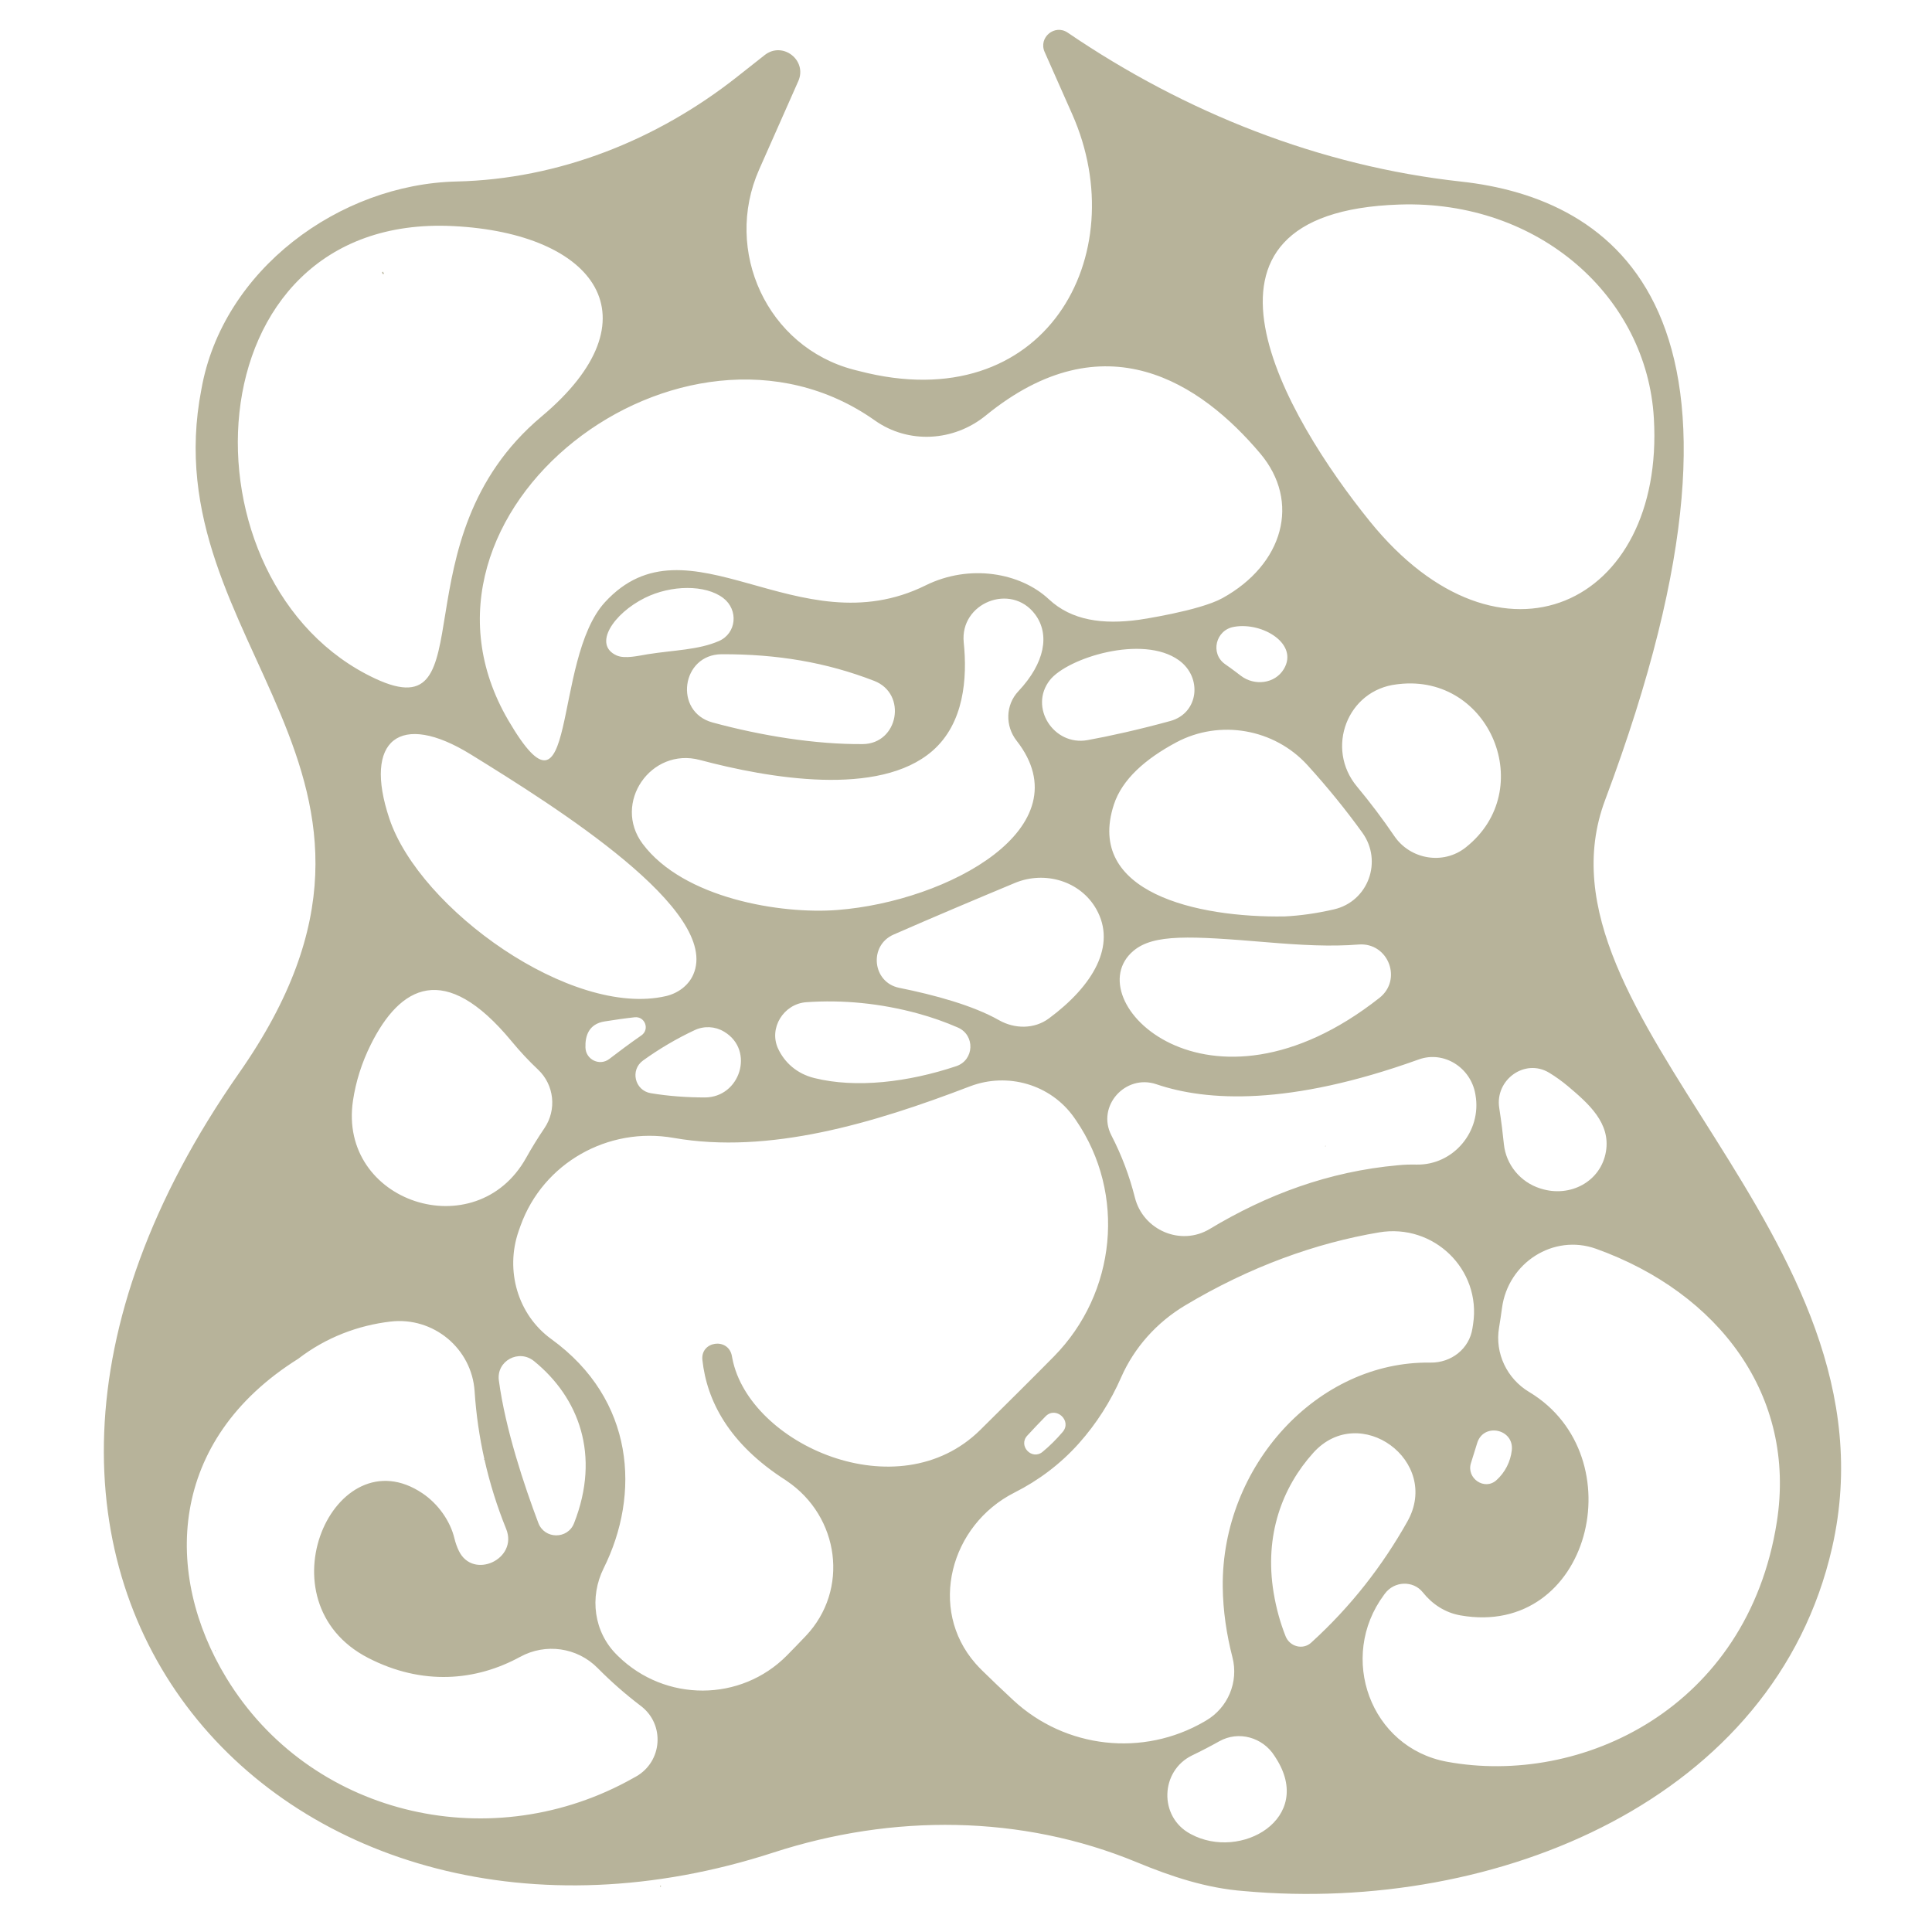
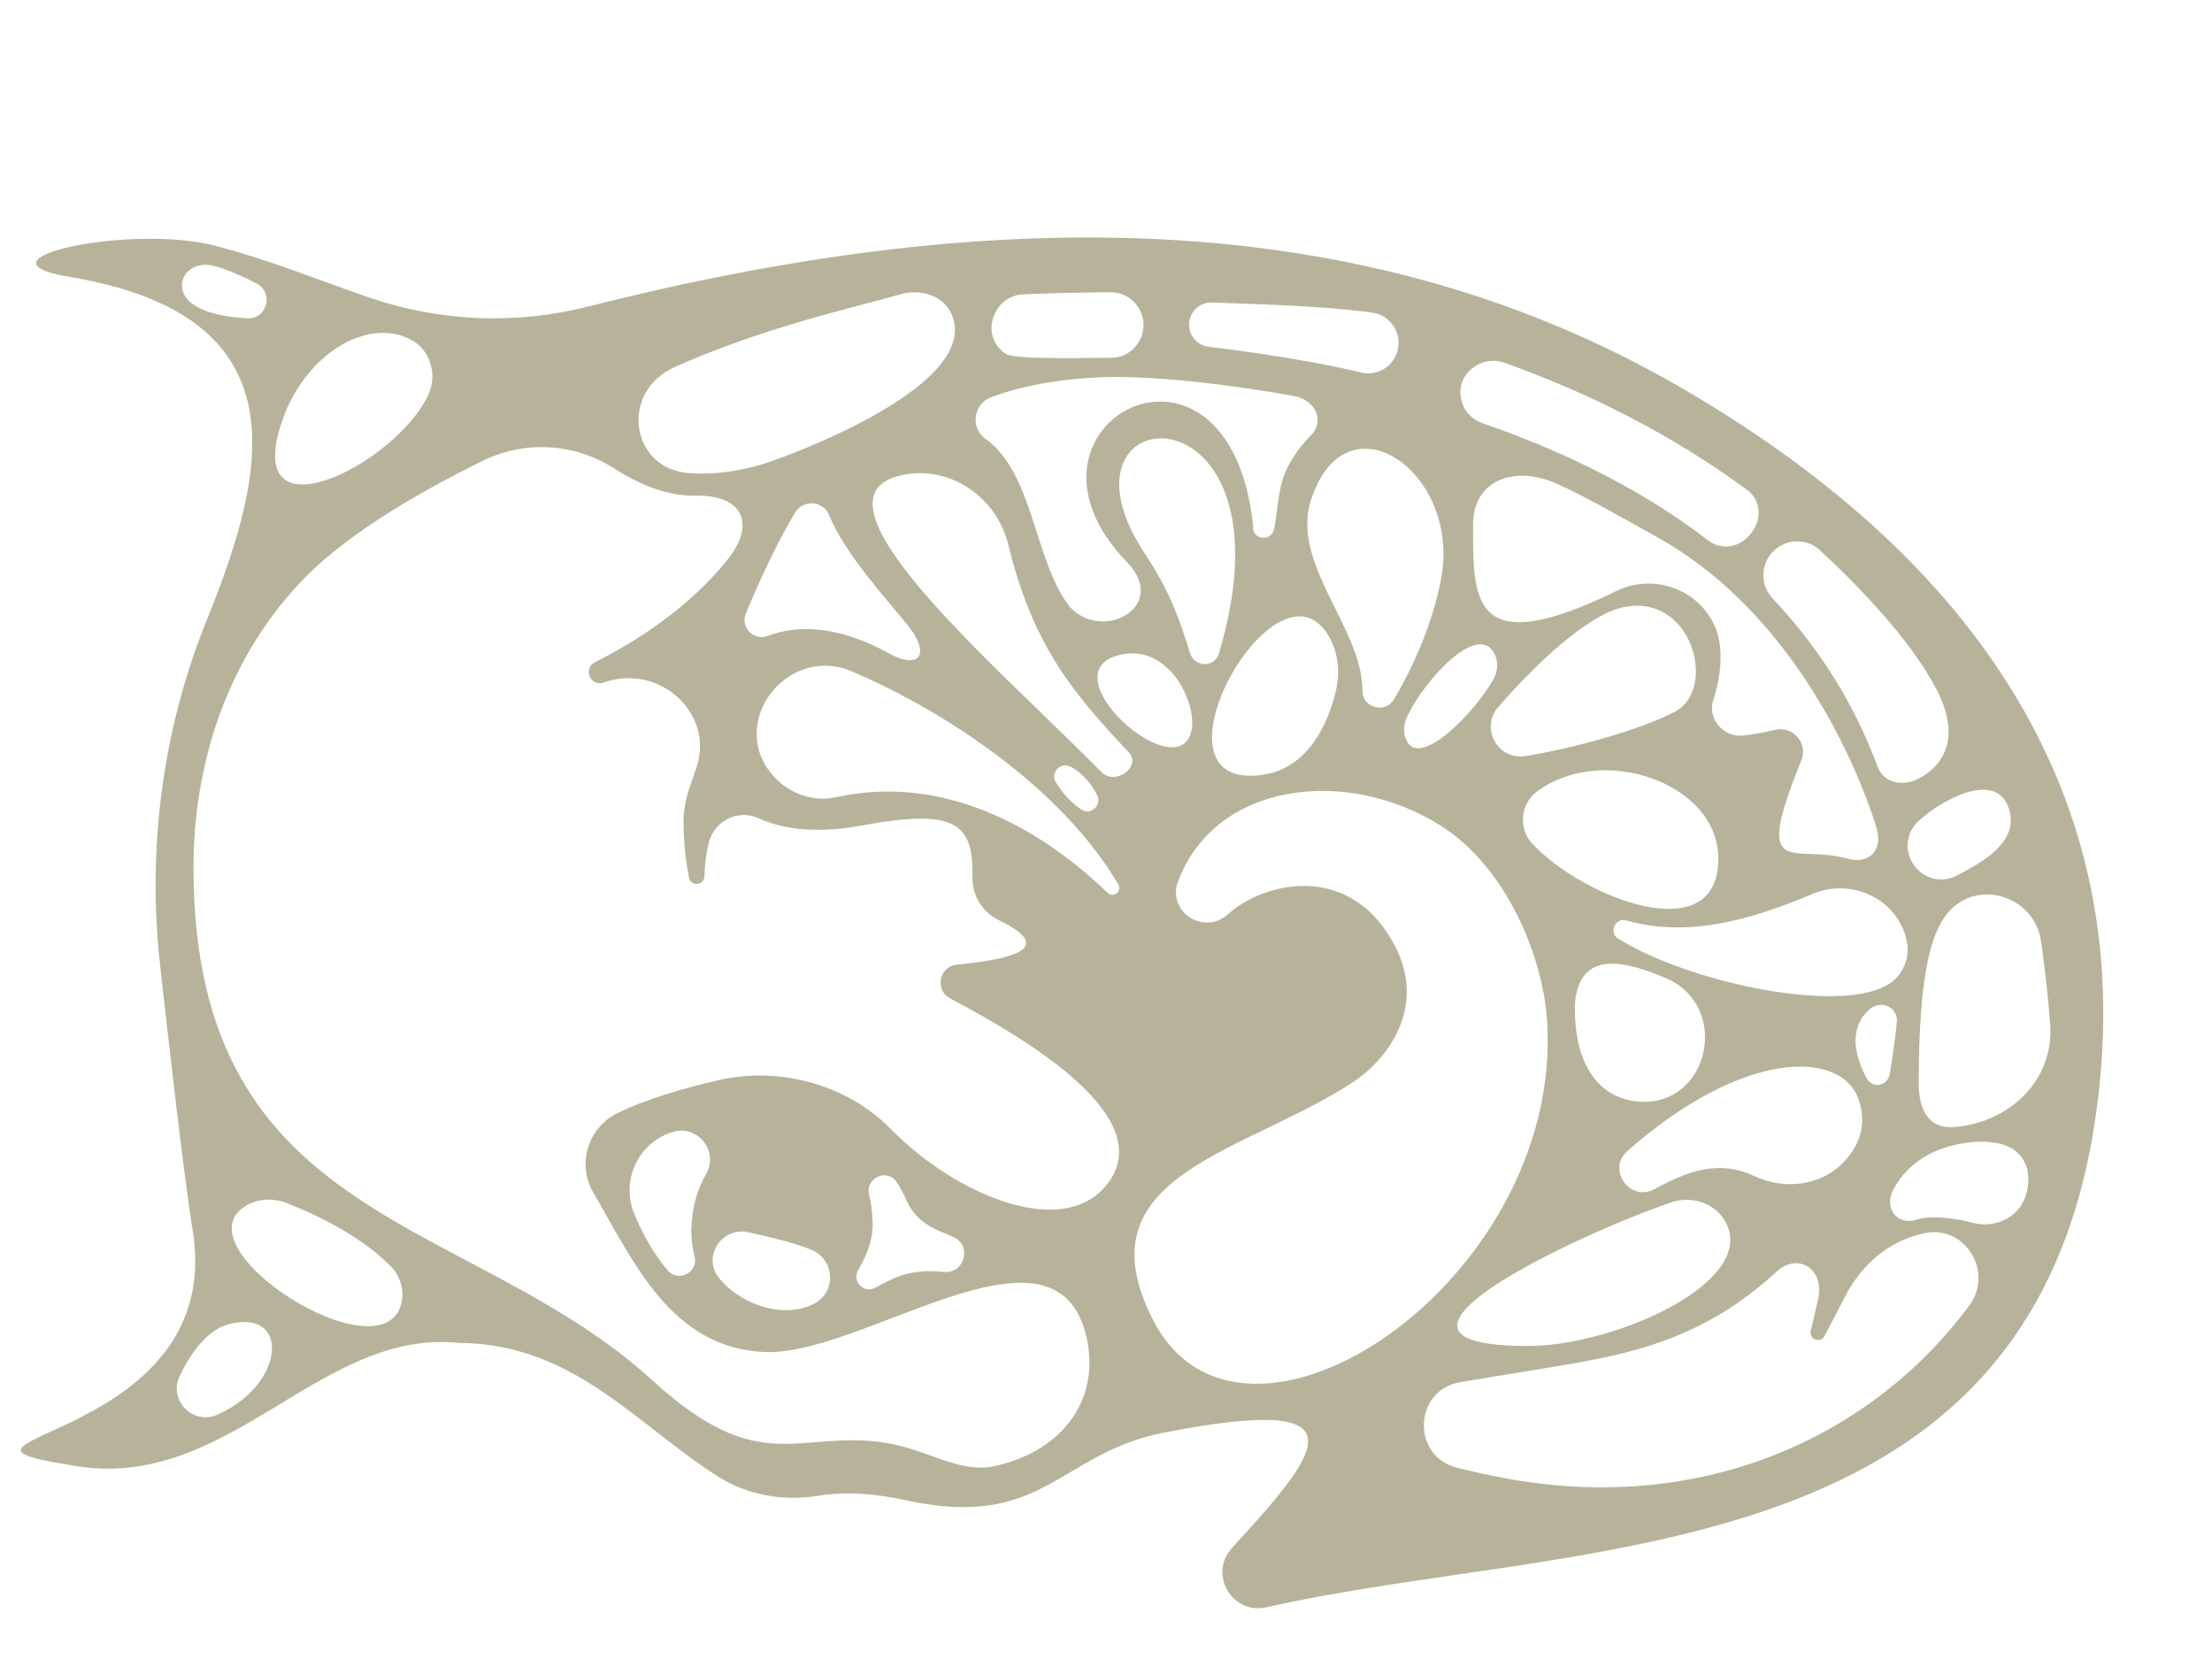
- <svg xmlns="http://www.w3.org/2000/svg" version="1.1" id="Layer_1" x="0px" y="0px" viewBox="0 0 1000 1000" style="enable-background:new 0 0 1000 1000;" xml:space="preserve">
+ <svg xmlns="http://www.w3.org/2000/svg" version="1.1" id="Layer_1" x="0px" y="0px" viewBox="0 0 1327.2 1000" style="enable-background:new 0 0 1327.2 1000;" xml:space="preserve">
  <style type="text/css">
	.st0{fill:#B7B39A;}
</style>
-   <g>
-     <path class="st0" d="M830.82,414.06c95.36-254.23,3.34-311.55-74.55-320.07c-73.16-8-142.79-35.67-203.62-77.09h0   c-6.73-4.59-15.26,2.52-11.96,9.97l14.29,32.25c32.29,72.89-13.97,158.1-110.36,132.92c-0.64-0.17-1.28-0.32-1.93-0.48   c-0.29-0.08-0.59-0.15-0.88-0.23c-44.66-11.71-67.57-61.4-48.87-103.61l20.25-45.71c4.79-10.82-8.1-20.83-17.4-13.5l-14.34,11.31   c-41.52,32.75-92.22,52.91-145.09,54.12c-60.67,1.39-121.21,45.71-132.12,107.56C78.35,334.46,233,399.2,123.77,555.36   c-184.95,264.38,27.53,484.46,276.61,403.49c61.52-20,128.28-19.68,188.05,5.06c17.8,7.37,36.02,13.45,55.56,14.92   c131.14,11.81,274.63-47.65,304.29-177.71C985.31,638.78,788.58,526.67,830.82,414.06z M724.35,105.87   c72.36-2.39,128.14,47.9,131.69,110.71c5.61,96.4-79.16,137.17-147.01,53.27C665.73,216.3,602.69,109.88,724.35,105.87z    M776,573.44c-2.26-14.57,13.31-25.84,25.9-18.16c3.36,2.04,6.58,4.36,9.65,6.93c10.74,9.05,22.15,19.1,19.69,33.8   c-2.61,15.59-18.53,23.99-33.61,19.24c-0.12-0.04-0.24-0.08-0.37-0.11c-10.29-3.22-17.78-12.28-18.86-23   c-0.29-2.9-0.62-5.81-0.99-8.72C776.98,580.06,776.51,576.73,776,573.44z M782.5,750.69c-0.66,5.83-3.48,11.47-7.99,15.49   c-6.13,5.46-15.59-1.01-13.16-8.85l3.25-10.45C767.91,736.23,783.76,739.61,782.5,750.69z M575.26,587.68   c-7.8-15.06,7.18-31.9,23.25-26.49l0.17,0.06c25.97,8.79,68.49,11.25,135.47-12.81c0.08-0.03,0.16-0.06,0.24-0.09   c12.99-4.62,26.79,4.21,29.21,17.78c0.04,0.21,0.07,0.42,0.11,0.63c3.31,18.8-11.42,36.41-30.51,36.03   c-3.34-0.07-6.53,0.03-9.5,0.33c-35.96,3.21-68.06,15.25-97.56,33c-14.95,9-34.46,0.66-38.72-16.27   C584.63,608.75,580.57,597.93,575.26,587.68z M272.31,599.32c-25.96,46.47-97.48,23.02-89.61-29.63   c1.46-9.76,4.49-19.54,9.24-29.06c15.14-30.36,38.19-43.61,72.87-1.65c4.43,5.36,9,10.24,13.69,14.65   c8.41,7.93,9.76,20.82,3.26,30.37l0,0C278.36,589.01,275.22,594.11,272.31,599.32z M276.43,704.52   c23.03,18.72,34.63,48.49,20.68,83.94c-3.31,8.4-15.27,8.28-18.46-0.16c-7.19-19.06-17.06-48.42-20.44-73.8   C256.86,704.41,268.53,698.1,276.43,704.52z M201.56,423.79c-13.73-40.92,5.45-55.96,42.17-33.27   c44,27.19,129.67,80.84,115.1,113.94c-2.52,5.73-8.01,9.69-14.1,11.11C295.87,526.91,217.29,470.66,201.56,423.79z M372.05,331.83   c-10.66,4.61-23.09,4.63-36.77,6.8c-4.64,0.74-11.84,2.55-16.12,0.63c-12.39-5.57-1.69-21.69,14.61-29.79   c13.6-6.76,31.35-6.97,40.58,0.07C382.34,315.64,381.28,327.84,372.05,331.83z M452.48,352.42c17.22,6.68,12.56,32.56-5.91,32.72   c-24.44,0.21-52.36-4.29-77.77-11.19c-20.2-5.49-16.17-35.25,4.76-35.32C402.14,338.54,427.56,342.76,452.48,352.42z    M312.94,528.69c5.56-0.88,10.72-1.63,15.56-2.15c5.35-0.58,7.91,6.31,3.49,9.37c-5.97,4.14-11.93,8.6-16.62,12.21   c-4.96,3.81-12.12,0.39-12.34-5.86C302.81,536.17,304.74,529.99,312.94,528.69z M374.71,533.95c0.11,0.07,0.22,0.13,0.33,0.2   c15.66,9.59,8.08,33.93-10.29,33.89c-9.17-0.02-18.76-0.67-27.92-2.21c-8.29-1.39-10.81-12.01-3.99-16.92   c8.44-6.08,17.4-11.34,26.75-15.73C364.42,530.92,370.14,531.2,374.71,533.95z M332.62,436.74c-15.72-21.04,4.26-50.14,29.64-43.38   c35.74,9.51,92.66,19.31,120.31-4.66c16.53-14.33,18.15-37.84,16.26-56.12c-2.13-20.55,24.49-31.15,36.9-14.64   c7.78,10.35,5.16,25.19-8.63,39.85c-6.66,7.07-6.9,17.95-0.91,25.6c35.11,44.88-35.38,83.14-92.64,87.61   C404.16,473.33,353.72,464.99,332.62,436.74z M664.93,474.34c-45.34,0.74-103.25-12.34-88.39-57.89   c4.28-13.11,16.38-23.7,32.31-32.21c22.52-12.02,50.73-7.06,67.91,11.82c0.09,0.1,0.18,0.2,0.27,0.3   c10.24,11.29,19.6,22.83,28.11,34.62c10.66,14.77,3.07,35.62-14.68,39.71C681.72,472.71,673.11,473.95,664.93,474.34z    M713.98,516.52c-88.84,69.94-157.12,0.89-127.36-24.33c10.48-8.88,29.42-7.79,69.4-4.46c17.35,1.45,32.74,2.31,47.17,1.15   c7.79-0.62,13.57,4.06,15.79,10.07C721.12,504.77,719.93,511.84,713.98,516.52z M664.49,346.33c-4.59,7.61-15.19,8.85-22.24,3.43   c-0.88-0.68-1.76-1.35-2.65-2.01c-1.8-1.36-3.63-2.68-5.48-3.97c-7.86-5.51-4.9-17.71,4.56-19.32c0.09-0.02,0.19-0.03,0.28-0.05   C653.55,321.93,672.34,333.32,664.49,346.33z M610.22,341.77c12.3,8.9,10.21,27.38-4.43,31.41c-16.06,4.42-31.8,7.91-42.92,9.91   c-17.5,3.14-30.45-17.1-19.46-31.07C552.45,340.53,591.53,328.25,610.22,341.77z M402.75,542.79   c-4.96-10.65,2.87-23.22,14.59-24.05c18.85-1.32,38.34,0.53,57.88,5.87c7.16,1.96,14.01,4.38,20.53,7.22   c9.09,3.94,8.57,16.9-0.83,20.03c-24.94,8.32-51.81,11.51-73.43,6.14C412.38,555.74,406.06,549.9,402.75,542.79z M462.51,483.74   c21.1-9.24,42.26-18.16,62.78-26.72c15.44-6.44,33.84-1.08,42.11,13.47c10.73,18.88-1.72,39.78-24.45,56.62   c-7.55,5.6-17.7,5.56-25.88,0.93c-13.46-7.63-33.25-13.04-51.68-16.75C451.52,508.48,449.55,489.42,462.51,483.74z M758.81,438.5   c-0.07,0.06-0.15,0.12-0.22,0.17c-11.53,9.13-28.61,6.24-36.89-5.92c-6-8.82-12.45-17.37-19.35-25.66   c-16.47-19.78-4.98-49.93,20.59-52.88c0.37-0.04,0.74-0.08,1.1-0.13C771.35,348.73,796.08,408.86,758.81,438.5z M452.82,217.62   c17.44,12.34,40.88,10.94,57.44-2.57c61.56-50.2,111.35-16.66,141.98,19.6c21.21,25.1,11.97,57.59-19.53,74.95   c-12,6.62-43.15,11.19-43.15,11.19c-18.72,2.56-34.85,0.44-46.68-10.62c-14.65-13.71-40.95-18.48-63.8-7.17   c-66.04,32.67-122.91-38.2-165.95,8.69c-27.62,30.1-14,122.7-49.99,61.21C200.01,265.02,353.64,147.47,452.82,217.62z    M234.5,117.02c73.72,3.64,106.5,47.67,45.8,98.57c-75.94,63.69-28.07,162.68-85.97,135.7C90.82,303.07,96.7,110.21,234.5,117.02z    M324.41,922.17c-72.83,38.87-164.3,16.86-207.23-53.66c-32.69-53.7-30.36-122.87,37.17-165.2c14.48-11.14,31.07-17.31,47.79-19.27   c22.12-2.6,42.07,13.88,43.52,36.11c0.77,11.84,2.47,23.61,5.07,35.2c-0.13-0.07-0.23-0.07-0.25,0.25l0.3-0.05   c2.75,12.2,6.49,24.18,11.2,35.79c6.36,15.66-17.2,26.58-24.5,11.34c-0.96-2-1.72-4.14-2.26-6.39   c-2.18-9.11-8.53-17.96-16.54-23.35c-45.39-30.57-84.58,56.08-28.15,85.18c28.09,14.49,55.84,11.96,78.68-0.53   c13.2-7.22,29.52-4.93,40.1,5.76c6.85,6.93,14.24,13.45,22.16,19.47l0.26,0.2c12.53,9.52,11.18,28.75-2.5,36.5   C327.63,920.43,326.02,921.31,324.41,922.17z M507.38,740.13c-42.53,42.04-119.67,7.37-128.31-36.95   c-0.09-0.44-0.17-0.89-0.25-1.33c-1.8-9.74-16.33-7.75-15.26,2.09c2.3,21.11,13.68,43.36,43.07,62.17c0.2,0.13,0.39,0.26,0.58,0.4   c27.34,18.44,32.52,56.4,9.82,80.31c-3.21,3.38-6.43,6.71-9.67,9.99c-23.94,24.25-63.08,24.24-87.42,0.39   c-0.22-0.21-0.43-0.43-0.65-0.64c-11.95-11.8-14.3-29.85-6.81-44.89c19.02-38.18,16.15-87.21-27.12-118.56   c-17.4-12.6-23.96-35.49-16.95-55.79l0.18-0.51c0.29-0.84,0.59-1.69,0.89-2.52c11.7-32.35,45.29-51.27,79.18-45.32   c49.32,8.66,103.49-7.56,153.08-26.56l0.32-0.12c19.53-7.45,41.83-0.98,53.87,16.11c0.36,0.51,0.71,1.02,1.06,1.53   c25.98,38,20.82,89.35-11.47,122.16C535.98,711.78,521.14,726.52,507.38,740.13z M550.04,741.17c-3.18,3.74-6.63,7.19-10.39,10.29   c-5.55,4.57-12.8-3.1-7.93-8.39c3.14-3.41,6.3-6.74,9.48-9.98C546.54,727.64,554.99,735.35,550.04,741.17z M508.44,864.73   c-1.25-1.22-2.44-2.48-3.58-3.78c-24.58-28.14-13.1-71.58,20.26-88.41c12.38-6.24,23.72-14.72,33.24-25.37   c9.26-10.36,16.54-21.93,21.93-34.23c6.8-15.52,18.51-28.5,33.04-37.2c33.66-20.16,67.82-32.37,100.54-37.87   c28.19-4.73,52.91,19.19,48.61,47.45c-0.12,0.77-0.23,1.52-0.35,2.26c-1.63,10.6-10.99,17.86-21.71,17.7   c-58.53-0.91-108.21,53.58-107.53,116.13c0.14,12.44,2.01,24.73,5.02,36.4c3.29,12.77-2.32,26.15-13.72,32.79l-0.77,0.45   c-31.76,18.49-71.9,14.01-98.87-10.96C518.83,874.78,513.43,869.62,508.44,864.73z M616.36,949.32c-0.13-0.07-0.26-0.14-0.39-0.21   c-16.21-8.8-15.48-32.55,1.14-40.55c4.76-2.29,9.44-4.72,14.04-7.3c9.96-5.57,22.46-2.03,28.55,7.62c0.22,0.35,0.45,0.7,0.67,1.05   C680.53,941.21,642.27,963.32,616.36,949.32z M659.23,824.37c-4.93-29.82,4.55-54.67,20.53-72.4   c24.01-26.63,66.28,4.25,48.72,35.52c-12.9,22.97-29.28,44.06-49.74,62.67c-0.03,0.03-0.06,0.05-0.08,0.08   c-4.3,3.91-11.12,2.07-13.25-3.35C662.65,839.92,660.56,832.42,659.23,824.37z M919.67,787.84   c-15.2,96.58-101.36,136.86-170.81,124.02c-39.56-7.32-56.51-54.06-32.51-86.36c0.12-0.16,0.24-0.33,0.36-0.49l0.13-0.17   c4.81-6.5,14.59-6.94,19.63-0.62c4.77,5.99,11.36,10.47,19.46,11.9c67.24,11.8,90.63-82.39,35.7-115.55l-0.21-0.12   c-11.43-6.88-17.73-20.01-15.53-33.16c0.57-3.43,1.09-6.86,1.55-10.32c3.13-23.32,26.56-38.53,48.71-30.59   C889.52,669.11,929.99,722.24,919.67,787.84z" />
-     <path class="st0" d="M341.7,976C341.35,977.26,342.85,976.06,341.7,976L341.7,976z" />
-     <path class="st0" d="M686.17,593.39l-0.1-0.48C685.87,593.2,685.7,593.34,686.17,593.39z" />
-     <path class="st0" d="M111.72,854.52l-0.2-0.51C111.42,854.33,111.17,854.63,111.72,854.52z" />
-     <path class="st0" d="M198.72,141.62c-0.27-0.48-0.57-1.49-0.95-0.61C197.95,141.58,198.18,142.3,198.72,141.62z" />
-   </g>
+   <path class="st0" d="M1008.77,232.66C812.14,118.57,585.04,125.12,352.6,183.98c-43.22,10.95-88.72,9.02-130.9-5.41  c-29.91-10.23-59.8-22.62-92.41-31.09c-51.53-13.38-150.85,8.42-86.78,18.77c138.96,23.67,118.45,114.8,81.61,205.62  c-26.69,65.82-35.93,137.4-27.99,207.99c6.3,56,13.6,119.9,19,155.58C139.04,865.3-59.19,862.86,40.99,878.8  c95.02,18.92,149.24-81.61,234.12-73.1c68.79,0.39,106.16,48.62,155.33,79.97c17.73,11.31,39.16,15.14,59.93,11.85  c18.7-2.96,35.99-1.13,53.76,2.72c82.08,17.75,91.15-28.33,154.31-40.69c122.68-24,93.93,11.26,40.82,69.11  c-14.42,15.71-0.04,40.41,20.75,35.67c182.69-41.6,452.58-18.49,496.17-286.67C1290,469.7,1171.55,327.11,1008.77,232.66z   M1204.89,483.99c8,21.1-16.3,33.7-31.03,41.44c-8.92,4.69-19.94,1.81-25.59-6.53c-0.09-0.14-0.19-0.27-0.28-0.41  c-5.57-8.23-4.2-19.28,3.17-25.94C1166.26,478.9,1196.93,463,1204.89,483.99z M1062.51,332.39c7.34-9.06,20.84-10.2,29.4-2.29  c20.87,19.27,55.77,54.38,71.22,85.98c10.35,21.17,7.63,39.95-10.84,50.53c-9.76,5.59-21.92,3.77-25.81-6.79  c-5.84-15.83-13.06-31.22-21.82-46.14c-11.87-20.21-25.65-38.28-41.02-54.55C1056.63,351.71,1056.09,340.32,1062.51,332.39z   M714.12,392.07c-6.4-20.34-11.83-36.69-27.3-60.06c-63.44-95.85,94.11-105.82,44.42,60.38  C728.75,400.69,716.72,400.35,714.12,392.07z M715.1,437.07c-5.83,37.23-82.51-28.25-47.5-42.84  C698.98,382.59,717.7,419.48,715.1,437.07z M797.73,382.57c5.07,9.23,6.34,20.09,4.12,30.38c-5.05,23.38-18.21,47.21-42.3,51.61  C680.94,478.39,766.45,325.63,797.73,382.57z M786.69,299.69c21.2-64.78,91.18-15.78,77.66,49.18  c-5.12,25.49-16.01,50.62-27.93,70.64c-5.32,8.94-19.01,5.25-18.98-5.16C817.54,376.93,774.1,338.14,786.69,299.69z M844.06,430.53  c8.98-20.29,42.53-58.72,52.74-37.98c2.33,4.74,1.84,10.38-0.73,15c-11.2,20.12-46.64,56.65-53,34.49  C841.98,438.23,842.46,434.14,844.06,430.53z M1064.81,437.94c-6.13,1.51-12.47,2.59-18.45,3.36c-12.11,1.55-22.18-9.97-18.35-21.56  c3.54-10.7,5.06-21.63,4.01-31.81c-3.06-29.65-35.52-46.38-62.3-33.28c-88.05,43.05-85.75,3.97-85.88-39.6  c-0.08-27.71,25.63-36.09,50.83-24.57c19.15,8.75,39.84,20.87,58.57,31.2c99.32,54.75,132.99,176.05,133.06,176.35  c3.05,12.6-5.19,20.65-17.67,17.13c-32.4-9.14-57.7,14.4-27.82-58.95C1085.03,445.83,1075.68,435.25,1064.81,437.94z M898.87,424.28  c22.23-25.62,53.12-54.7,74.05-59.71c41.93-10.04,58.07,48.6,32.08,62.42c-18.57,9.87-57.5,21.41-89.78,26.65  C898.75,456.31,887.94,436.88,898.87,424.28z M922.13,474.95c38.69-29.02,108.82-5.66,108.86,40.27  c0.05,55.45-81.41,23.33-111.51-8.92C910.9,497.1,912.06,482.5,922.13,474.95z M999.44,586.83c39.39,16.67,26.33,77.44-16.31,74.12  c-20.62-1.61-39.35-18.24-38.13-59.47C948.24,569.39,975.4,576.66,999.44,586.83z M1002.66,721.43c12.76-4.39,27.46,0.7,33.27,12.88  c16.7,34.99-63.68,71.27-114.89,73.19C801.06,809.36,943.3,741.87,1002.66,721.43z M992.77,713.44  c-14.73,8.07-28.93-11.74-16.32-22.85c69.85-61.57,127.87-60.2,138.37-31.79c3.88,10.5,4.4,23.64-7.26,37  c-13.64,15.63-36.33,18.63-55.09,9.78C1030.97,695.44,1011.83,703.01,992.77,713.44z M1123.69,604.27c6.65-4,15.07,1,14.41,8.73  c-0.72,8.43-2.4,20.09-4.2,31.26c-1.16,7.24-10.39,9.57-14.2,2.24C1103.41,615.17,1123.69,604.27,1123.69,604.27z M1139.27,585.02  c-19.96,27.02-122.59,6.64-168.33-21.83c-5.9-3.67-1.79-12.81,4.89-10.93c37,10.41,74.21-0.09,111.75-15.93  c21.59-9.11,47.2,1.14,55.08,23.21C1146.6,570.61,1143.97,578.67,1139.27,585.02z M902.57,217.63  c52.12,18.58,101.27,43.62,145.81,76.4c8.7,6.41,8.87,18.68,1.61,26.69c-0.18,0.2-0.36,0.4-0.53,0.6c-6.27,7.4-16.91,8.82-24.59,2.9  c-21.44-16.53-44.93-30.75-70-43.17c-21.29-10.55-43.12-19.44-65.34-27.12c-5.84-2.02-10.53-6.59-12.33-12.49  c-0.14-0.46-0.27-0.93-0.4-1.4C872.96,225.3,888.21,212.51,902.57,217.63z M727.37,181.48c24.85,1.08,63.07,1.67,95.81,6.05  c11.79,1.58,19.03,13.71,14.72,24.8v0c-3.34,8.62-12.58,13.41-21.54,11.14c-24.91-6.29-65.38-12.35-91.16-15.42  c-8.49-1.01-13.85-9.64-10.99-17.7v0C716.17,184.82,721.51,181.23,727.37,181.48z M614.11,176.6c15.24-0.63,34.12-1.21,52.28-1.23  c7.87-0.01,15,4.65,18.11,11.87v0c5.57,12.91-3.82,27.31-17.87,27.44c-26.87,0.26-58.76,0.77-63.39-2.47l-0.12-0.08  c-0.12-0.08-0.23-0.16-0.35-0.25C587.85,201.17,595.74,177.36,614.11,176.6z M594.76,238.29c21.58-8.15,47.85-11.51,69.56-12.04  c30.63-0.75,77.61,5.04,111.98,11.34c12.6,2.31,19.12,14.65,10.1,23.75c-6.05,6.1-10.69,12.85-13.88,19.06  c-6.36,12.38-5.78,28.53-8.27,37.59c-2.01,7.34-13.18,5.52-12.37-2.05c0.01-0.08,0.04-0.16,0.03-0.25  c-14.36-135.86-156.44-60.7-75.11,22.23c24.32,26.16-15.25,47.56-34.93,26.2c-21.47-27.48-21.58-80.28-50.71-100.95  C581.92,256.59,584.14,242.3,594.76,238.29z M540.26,176.58c14.23-4.05,29.28,2.23,32.23,16.73c8.45,41.42-101.43,80.93-113.6,84.78  c-15.32,4.84-30.66,6.8-45.52,5.75c-35.02-2.47-41.94-48.63-8.62-63.55C457.95,196.47,509.96,185.2,540.26,176.58z M544.66,375.16  c13.62,16.76,7.65,27.28-11.27,16.84c-29.49-16.27-54.14-17.6-72.67-10.48c-8.47,3.25-16.67-5.17-13.18-13.54  c7.86-18.86,18.45-42.13,29.57-60.47c4.87-8.03,16.81-7.14,20.37,1.55C507.01,332.31,530.66,357.95,544.66,375.16z M169.76,251.23  c13.79-38.61,50.59-61.29,76.85-47.41c11.8,6.23,16.02,21.29,10.28,33.33C236.6,279.68,143.22,325.55,169.76,251.23z M148.49,190.96  c-11.62-0.55-23.93-2.62-32.15-8.05c-14.17-9.37-5.69-26.92,10.97-23.6c6.29,1.25,16.72,5.67,26.68,10.82  C164.47,175.55,160.28,191.52,148.49,190.96z M130.43,848.83c-14.51,6.44-29.46-8.63-22.73-23.01  c5.06-10.81,15.13-27.22,28.81-31.08C174.05,784.13,171.9,830.42,130.43,848.83z M241.01,781.11  c-9.68,47.37-136.86-33.39-92.69-58.09c7.32-4.09,16.2-4.18,24-1.1c22.04,8.72,45.65,21.18,61.98,37.71  C239.87,765.26,242.6,773.36,241.01,781.11z M665.56,708.8c-25.38,36.2-91.31,9.15-131.15-31.47  c-26.54-27.06-67.47-37.81-104.35-29.03c-20.37,4.85-43.06,11.28-60.05,19.83c-17.46,8.79-23.9,30.51-14.04,47.4  c24.82,42.53,46.71,92.9,102.43,95.67c58.1,2.88,171.44-85.4,192.45-12.85c11,38-10.79,72.06-54.71,81.4  c-20.43,4.34-39.46-9.88-63.69-13.89c-53.28-8.82-75.39,22.27-140.87-37.53C282.02,728.26,116.49,735.8,116.09,521.27  c-0.12-63.27,20.22-124.7,63.31-171.03c24.56-26.41,64.77-51.4,110.37-73.81c25.11-12.34,54.9-10.59,78.46,4.5  c14.02,8.98,31.31,16.76,48.83,16.48c0.15,0,0.31-0.01,0.46-0.01c27.83-0.51,36.43,16.59,19.04,38.33  c-23.7,29.62-55.88,49.69-79.58,61.61c-7.35,3.7-2.71,14.84,5.09,12.22c0.22-0.07,0.44-0.15,0.66-0.22  c22.39-7.64,45.18,3.51,53.93,22.81c4.09,9.02,4.32,19.32,1.11,28.69l-3.92,11.44c-2.65,7.74-3.78,14.39-3.74,21.05  c0.08,13.45,1.62,24.57,3.27,33.23c1.01,5.32,8.82,4.91,9.23-0.5c0.41-5.38,0.3-11.32,2.76-20.76c3.38-12.98,17.6-19.97,29.8-14.38  c14.91,6.83,35.16,9.26,61.32,4.45c57.02-10.49,67.63-1.57,66.96,30.89c-0.23,10.96,6.01,21.05,15.87,25.83  c33.77,16.38,10.3,23.2-25.17,26.68c-10.64,1.04-13.5,15.24-4.05,20.25C617.69,624.26,693.04,669.6,665.56,708.8z M523.51,732.3  c-0.14-5.6-0.85-10.77-2.05-15.51c-2.55-10.09,10.94-16.13,16.63-7.41c2.02,3.1,3.95,6.66,5.77,10.77  c6.6,14.87,19.22,17.92,28.3,22.09c11.22,5.16,6.5,22.12-5.78,20.9c-20.05-1.99-28.81,2.9-41.38,9.52  c-6.87,3.62-14.01-4.07-10.05-10.76C520.19,753.06,524.32,742.6,523.51,732.3z M488.96,781.93c-17.41,9.59-43.81,1.8-57.62-15.24  c-10.19-12.58,1.83-30.98,17.61-27.38c12.96,2.96,26.21,5.84,37.67,10.44C500.6,755.35,502.15,774.66,488.96,781.93z M416.75,753.94  c2.45,9.45-9.84,15.7-16.15,8.25c-8.06-9.52-14.68-21-20.02-33.79c-7.86-18.84,1.24-40.78,20.25-48.24  c0.59-0.23,1.18-0.46,1.77-0.67c15.36-5.65,29.18,10.95,20.95,25.1c-5.24,9.01-8.5,20.26-8.77,33.75  C414.83,744,415.52,749.2,416.75,753.94z M664.53,535.65c-43.45-41.91-100.92-70.72-162.01-57.51c-3.73,0.81-7.58,1.3-11.38,0.97  c-11.39-0.98-20.54-6.17-27.13-13.56c-28.24-31.61,8.21-79.31,47.2-62.68c58.68,25.03,127.06,71.82,159.8,127.84  C673.41,534.84,667.96,538.96,664.53,535.65z M641.7,459.75c6.54,2.81,12.88,10.05,16.56,17.22c3.1,6.03-3.65,12.4-9.38,8.78  c-6.06-3.84-11.89-10.47-15.43-16.51C630.26,463.8,635.9,457.26,641.7,459.75z M660.92,463.29  C599.34,400.69,479,298.98,540.68,285.17c29.01-6.5,57.33,12.88,64.33,41.77c15.07,62.17,40.77,90.69,72.25,124.54  C685.19,460.02,669.09,471.6,660.92,463.29z M691.83,791.94c-44.42-86.75,54.06-99.72,119.51-142.35  c20.92-13.63,44.66-44.63,25.92-81.45c-25.92-50.91-77.86-39.97-100.88-19.32c-13,11.67-33.74,0.11-30.46-17.05  c0.05-0.27,0.11-0.55,0.16-0.82c21.63-62.29,102.33-71.41,158.97-35.16c37.68,24.12,60.71,76.21,63.23,117.32  C937.84,769.11,745.61,896.98,691.83,791.94z M901.29,886.57c-9.94-1.92-18.92-3.91-27.01-5.94c-27.61-6.92-26.19-46.53,1.86-51.34  c27.18-4.66,57.2-9.04,81.14-13.72c47.15-9.22,78.52-24.99,108.7-52.63c12.77-11.7,28.84-1.53,24.94,16.22  c-1.15,5.24-2.78,12.18-4.49,19.34c-1.22,5.09,5.83,7.75,8.26,3.12c4.37-8.31,8.91-16.97,12.65-24.24  c7.41-14.37,19.02-26.36,33.75-33.01c3.8-1.72,7.92-3.16,12.67-4.27c0.19-0.04,0.37-0.09,0.55-0.13  c24.5-5.57,42.24,23.03,27.3,43.24C1122.21,863.55,1019.01,909.25,901.29,886.57z M1215.39,717.6  c-4.42,13.51-19.2,19.77-32.86,15.83c-3.92-1.13-21.82-5.17-32.8-1.6c-11.38,3.7-19.48-7.13-13.89-17.7l0.38-0.71  c8.47-16.03,24.82-25.11,42.78-27.64C1215.86,680.58,1220.25,702.74,1215.39,717.6z M1172.89,676.2  c-16.76,1.45-21.64-11.65-21.64-26.47c-0.01-65.55,7.6-89.97,17.17-101.72c17.46-21.41,52.35-10.62,56.21,16.73  c1.95,13.81,4.13,31.56,5.47,49.64C1232.59,647.76,1206.24,673.31,1172.89,676.2z" />
</svg>
